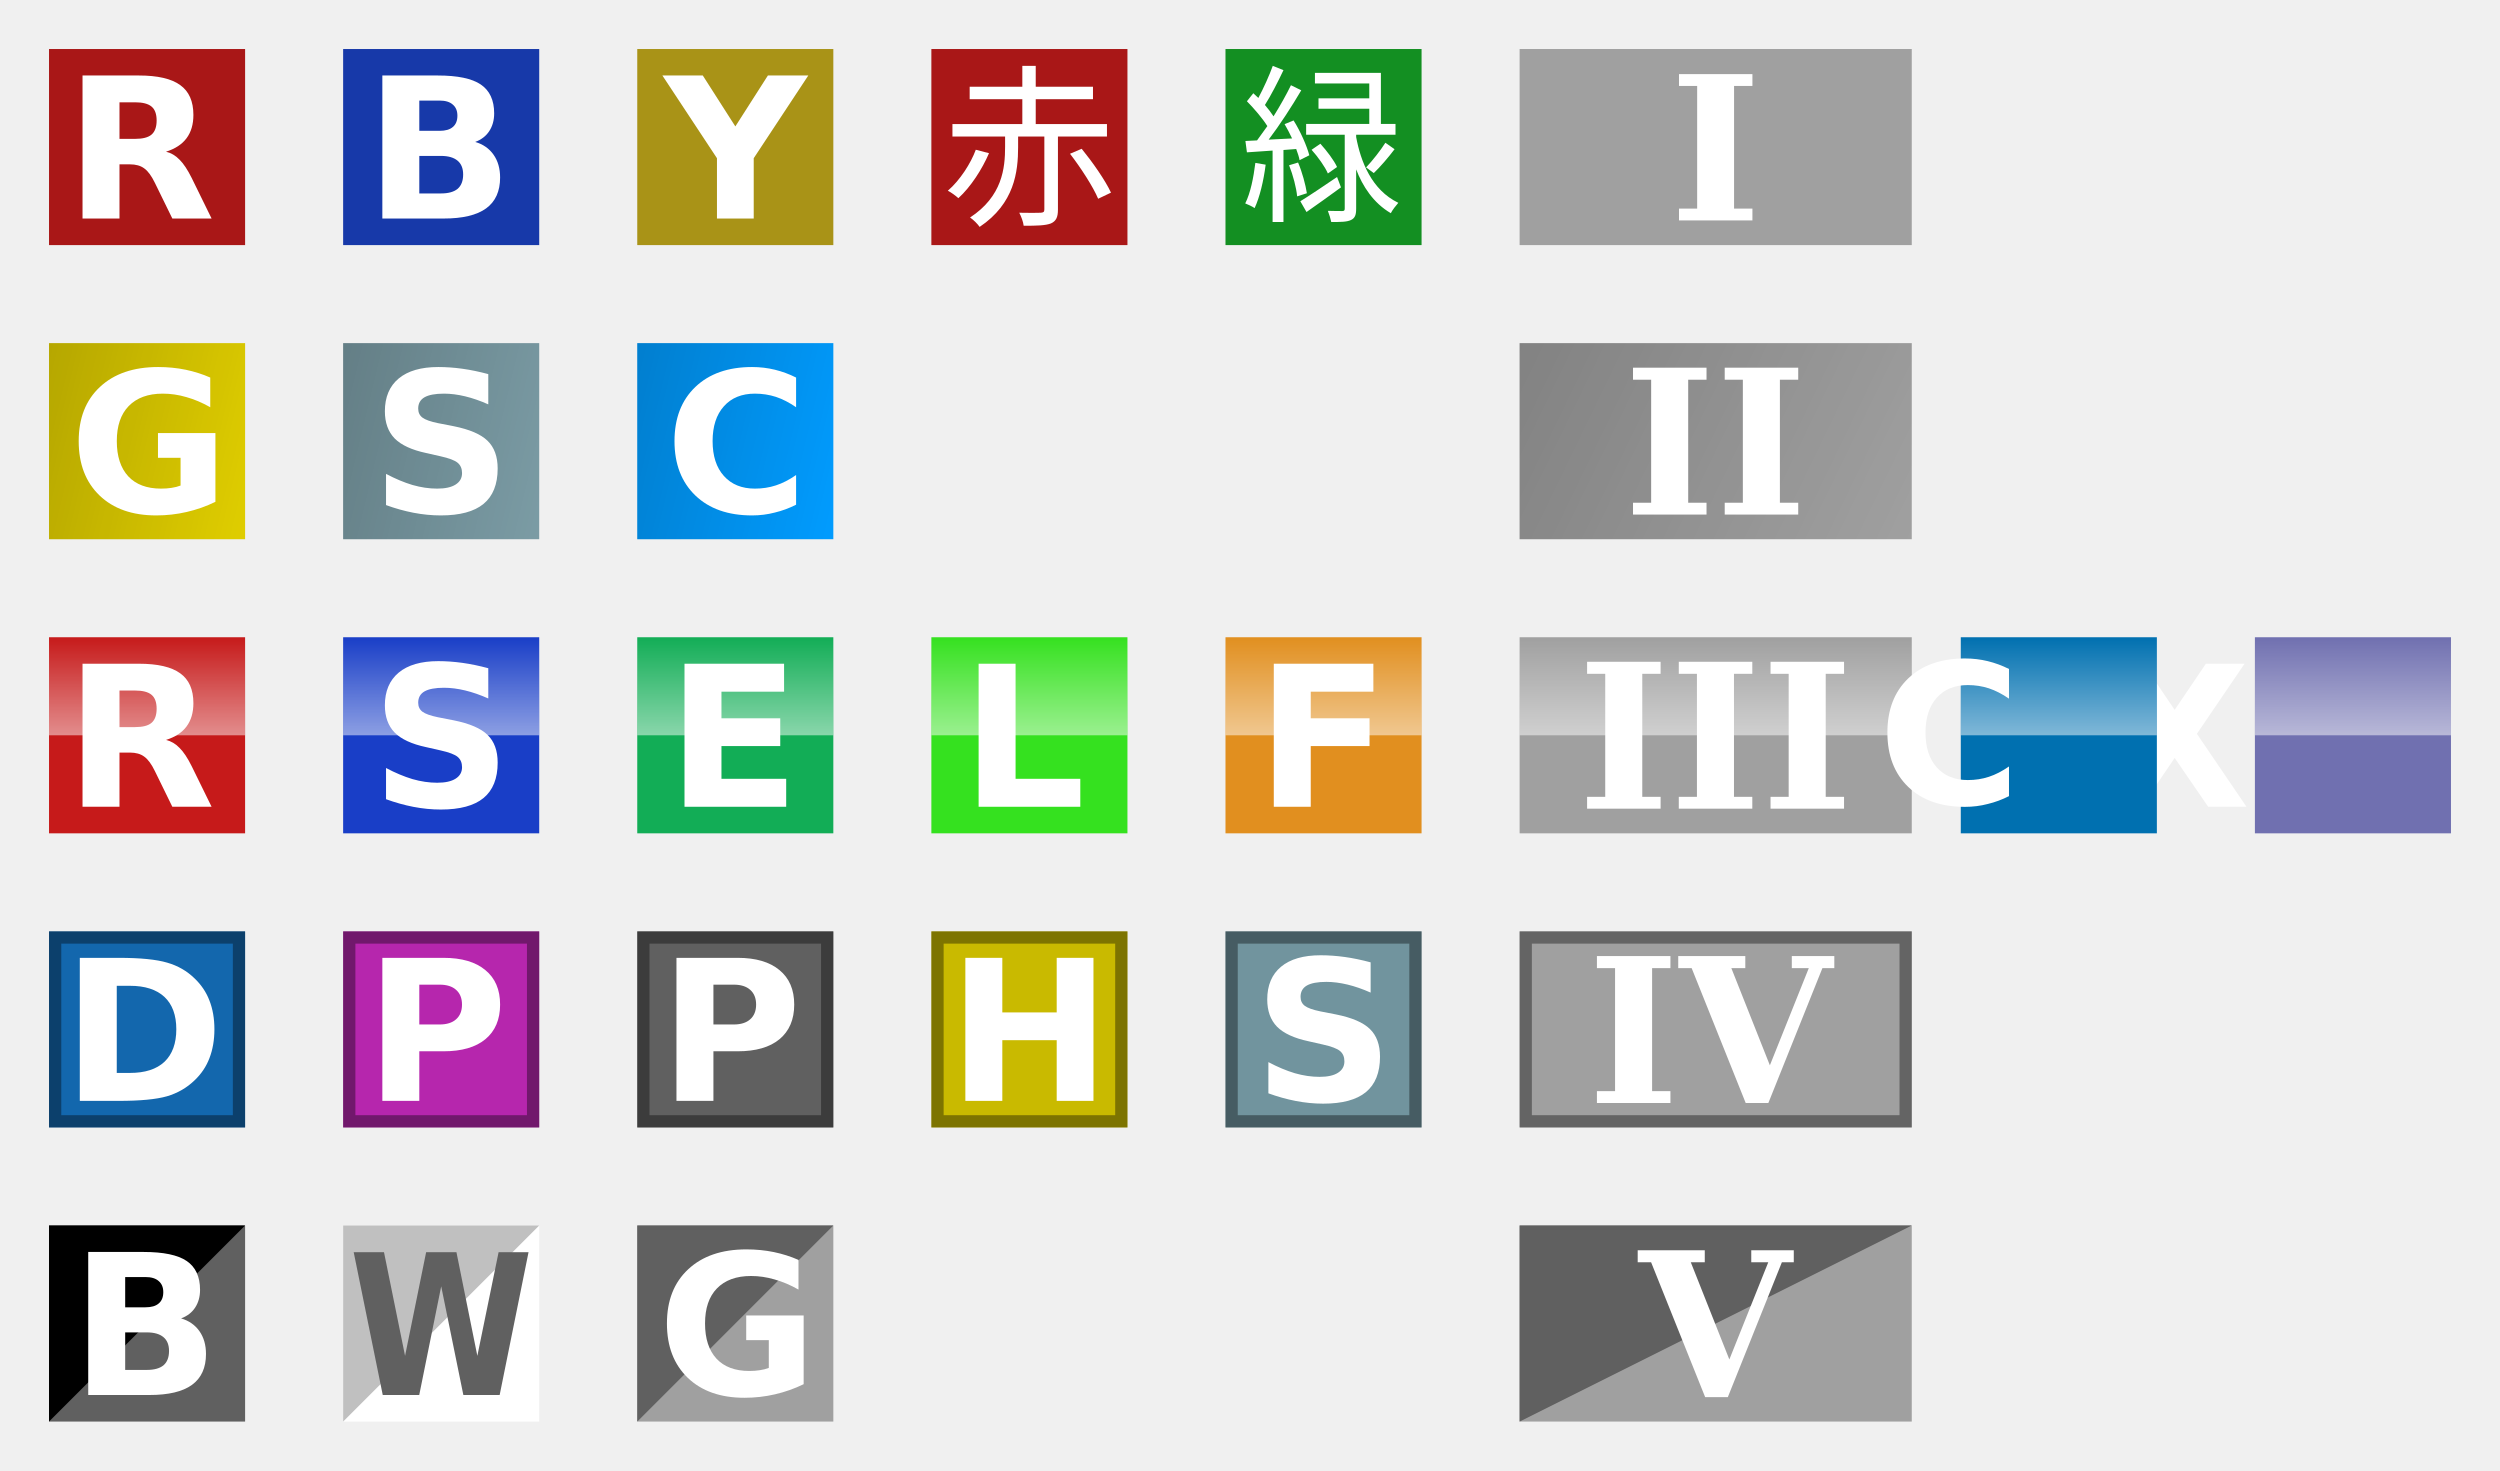
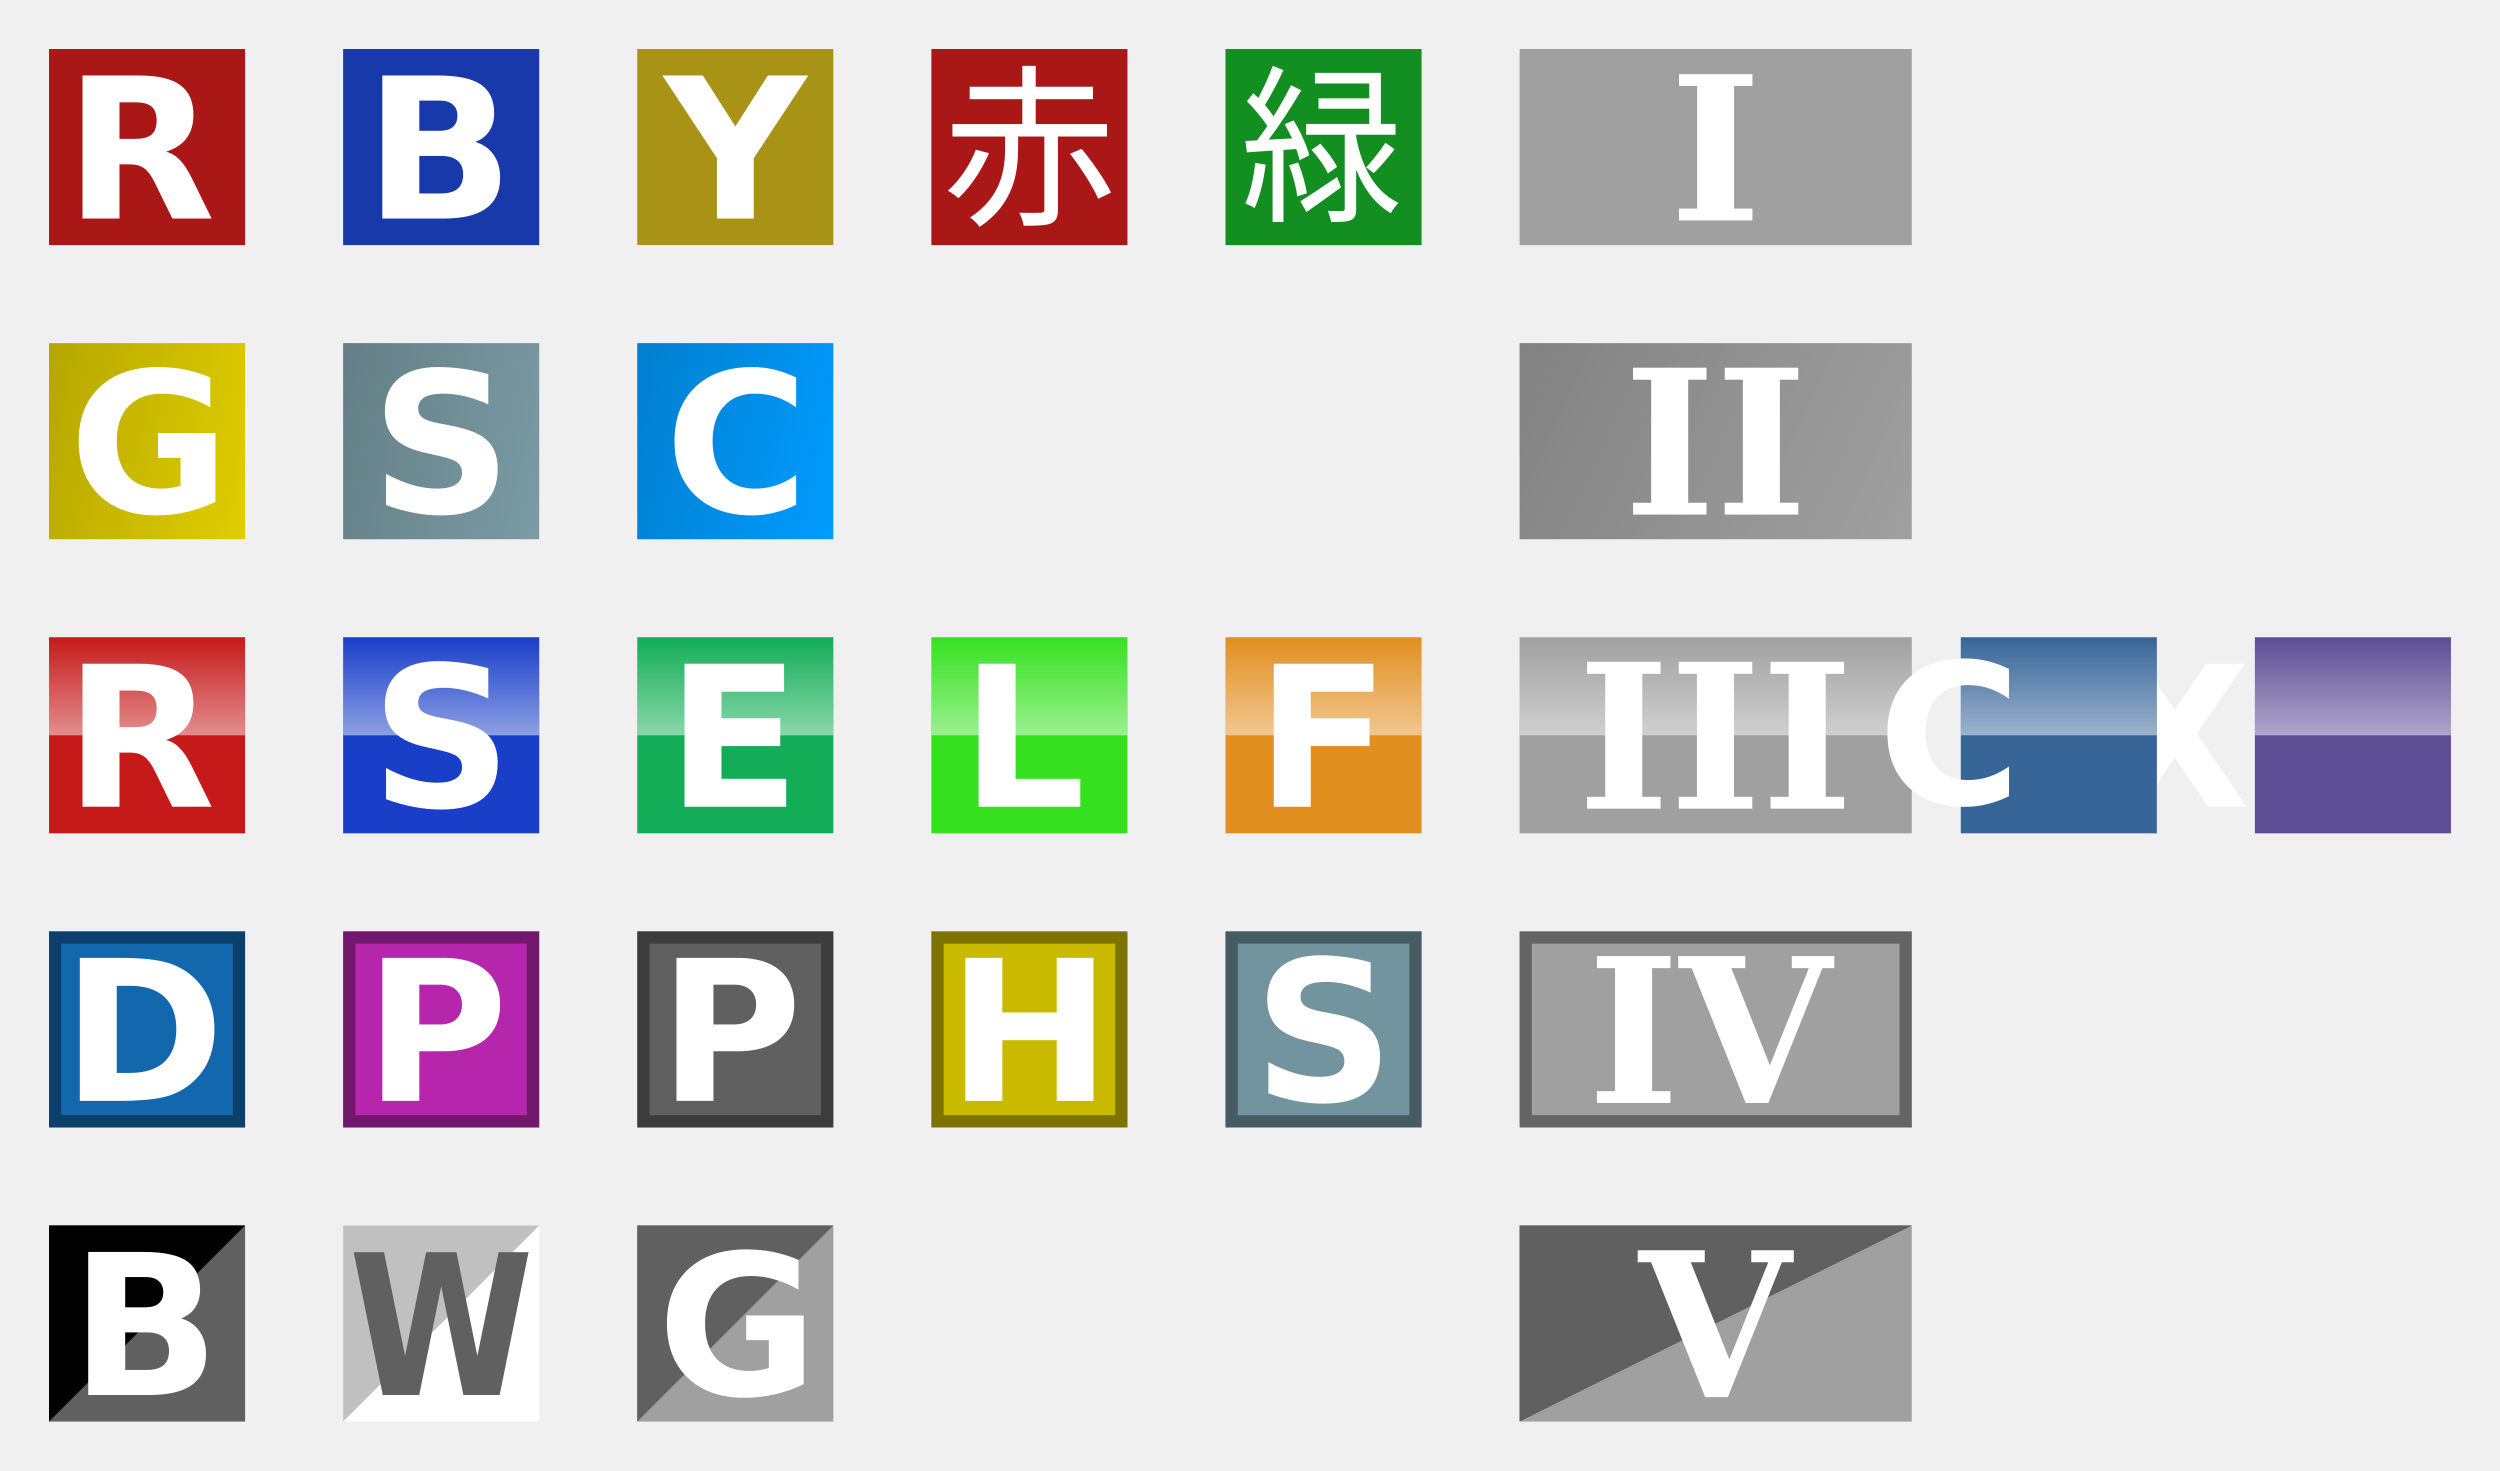
<svg xmlns="http://www.w3.org/2000/svg" xmlns:xlink="http://www.w3.org/1999/xlink" version="1.0" width="204" height="120" id="svg2">
  <defs id="defs4">
    <linearGradient id="linearGradient3395">
      <stop id="stop3397" style="stop-color:#000000;stop-opacity:0.188" offset="0" />
      <stop id="stop3399" style="stop-color:#000000;stop-opacity:0" offset="1" />
    </linearGradient>
    <linearGradient id="linearGradient3191">
      <stop id="stop3193" style="stop-color:#ffffff;stop-opacity:0.502" offset="0" />
      <stop id="stop3195" style="stop-color:#ffffff;stop-opacity:0" offset="1" />
    </linearGradient>
    <linearGradient x1="10.96" y1="61.352" x2="10.96" y2="50.038" id="linearGradient3136" xlink:href="#linearGradient3191" gradientUnits="userSpaceOnUse" gradientTransform="matrix(1.392456,0,0,0.7071068,124.7385,16.61775)" />
    <linearGradient x1="-0.53" y1="50.038" x2="22.451" y2="61.352" id="linearGradient3145" xlink:href="#linearGradient3395" gradientUnits="userSpaceOnUse" gradientTransform="matrix(1.392456,0,0,1.414214,124.7385,-42.7645)" />
    <linearGradient x1="10.96" y1="61.352" x2="10.96" y2="50.038" id="linearGradient3154" xlink:href="#linearGradient3191" gradientUnits="userSpaceOnUse" gradientTransform="matrix(0.6962282,0,0,0.7071068,76.36923,16.61775)" />
    <linearGradient x1="10.96" y1="61.352" x2="10.96" y2="50.038" id="linearGradient3159" xlink:href="#linearGradient3191" gradientUnits="userSpaceOnUse" gradientTransform="matrix(0.6962282,0,0,0.7071068,100.3692,16.61775)" />
    <linearGradient x1="10.96" y1="61.352" x2="10.96" y2="50.038" id="linearGradient3176" xlink:href="#linearGradient3191" gradientUnits="userSpaceOnUse" gradientTransform="matrix(0.6962283,0,0,0.7071068,52.36923,16.61775)" />
    <linearGradient x1="10.96" y1="61.352" x2="10.96" y2="50.038" id="linearGradient3179" xlink:href="#linearGradient3191" gradientUnits="userSpaceOnUse" gradientTransform="matrix(0.6962283,0,0,0.7071068,4.369231,16.61775)" />
    <linearGradient x1="10.96" y1="61.352" x2="10.96" y2="50.038" id="linearGradient3190" xlink:href="#linearGradient3191" gradientUnits="userSpaceOnUse" gradientTransform="matrix(0.6962283,0,0,0.7071068,28.36923,16.61775)" />
    <linearGradient x1="-0.291" y1="50.155" x2="22.69" y2="61.352" id="linearGradient3196" xlink:href="#linearGradient3395" gradientUnits="userSpaceOnUse" gradientTransform="matrix(0.6962282,0,0,1.414214,52.36923,-42.7645)" />
    <linearGradient x1="-0.291" y1="50.155" x2="22.69" y2="61.352" id="linearGradient3202" xlink:href="#linearGradient3395" gradientUnits="userSpaceOnUse" gradientTransform="matrix(0.6962282,0,0,1.414214,28.36923,-42.7645)" />
    <linearGradient x1="-0.291" y1="50.155" x2="22.69" y2="61.352" id="linearGradient3208" xlink:href="#linearGradient3395" gradientUnits="userSpaceOnUse" gradientTransform="matrix(0.6962282,0,0,1.414214,4.36923,-42.7645)" />
    <linearGradient x1="10.96" y1="61.352" x2="10.96" y2="50.038" id="linearGradient4055" xlink:href="#linearGradient3191" gradientUnits="userSpaceOnUse" gradientTransform="matrix(0.6962282,0,0,0.7071068,160.3692,16.61775)" />
    <linearGradient x1="10.96" y1="61.352" x2="10.96" y2="50.038" id="linearGradient4061" xlink:href="#linearGradient3191" gradientUnits="userSpaceOnUse" gradientTransform="matrix(0.6962282,0,0,0.7071068,184.3692,16.61775)" />
  </defs>
  <text x="18.075" y="5.659" id="text3177" xml:space="preserve" style="font-size:20px;font-style:normal;font-weight:normal;fill:#000000;fill-opacity:1;stroke:none;font-family:Bitstream Vera Sans">
    <tspan x="18.075" y="5.659" id="tspan3179" />
  </text>
  <rect width="16" height="16" x="28" y="4" id="rect3207" style="fill:#1739a9;fill-opacity:1;stroke:none" />
  <text x="29.73" y="17.832" id="text3209" xml:space="preserve" style="font-size:16px;font-style:normal;font-variant:normal;font-weight:bold;font-stretch:normal;fill:#ffffff;fill-opacity:1;stroke:none;font-family:Bitstream Vera Sans Mono;-inkscape-font-specification:Bitstream Vera Sans Bold">
    <tspan x="29.73" y="17.832" id="tspan3211" style="font-size:16px;font-style:normal;font-variant:normal;font-weight:bold;font-stretch:normal;font-family:Bitstream Vera Sans;-inkscape-font-specification:Bitstream Vera Sans Bold">B</tspan>
  </text>
  <rect width="16" height="16" x="4" y="4" id="rect3213" style="fill:#a91717;fill-opacity:1;stroke:none" />
  <text x="5.266" y="17.832" id="text3215" xml:space="preserve" style="font-size:18px;font-style:normal;font-variant:normal;font-weight:bold;font-stretch:normal;fill:#ffffff;fill-opacity:1;stroke:none;font-family:Bitstream Vera Sans Mono;-inkscape-font-specification:Bitstream Vera Sans Bold">
    <tspan x="5.266" y="17.832" id="tspan3217" style="font-size:16px;font-style:normal;font-variant:normal;font-weight:bold;font-stretch:normal;font-family:Bitstream Vera Sans;-inkscape-font-specification:Bitstream Vera Sans Bold">R</tspan>
  </text>
  <rect width="16" height="16" x="52" y="4" id="rect3219" style="fill:#a99317;fill-opacity:1;stroke:none" />
  <text x="54.207" y="17.832" id="text3221" xml:space="preserve" style="font-size:16px;font-style:normal;font-variant:normal;font-weight:bold;font-stretch:normal;fill:#ffffff;fill-opacity:1;stroke:none;font-family:Bitstream Vera Sans Mono;-inkscape-font-specification:Bitstream Vera Sans Bold">
    <tspan x="54.207" y="17.832" id="tspan3223" style="font-size:16px;font-style:normal;font-variant:normal;font-weight:bold;font-stretch:normal;font-family:Bitstream Vera Sans;-inkscape-font-specification:Bitstream Vera Sans Bold">Y</tspan>
  </text>
  <rect width="16" height="16" x="4" y="28" id="rect3261" style="fill:#e0ce00;fill-opacity:1;stroke:none" />
  <rect width="16" height="16" x="4" y="28" id="rect3391" style="fill:url(#linearGradient3208);fill-opacity:1;stroke:none" />
  <text x="5.625" y="41.824" id="text3263" xml:space="preserve" style="font-size:16px;font-style:normal;font-variant:normal;font-weight:bold;font-stretch:normal;fill:#ffffff;fill-opacity:1;stroke:none;font-family:Bitstream Vera Sans Mono;-inkscape-font-specification:Bitstream Vera Sans Bold">
    <tspan x="5.625" y="41.824" id="tspan3265" style="font-size:16px;font-style:normal;font-variant:normal;font-weight:bold;font-stretch:normal;font-family:Bitstream Vera Sans;-inkscape-font-specification:Bitstream Vera Sans Bold">G</tspan>
  </text>
  <rect width="16" height="16" x="28" y="28" id="rect3267" style="fill:#7b9ca5;fill-opacity:1;stroke:none" />
  <rect width="16" height="16" x="28" y="28" id="rect3401" style="fill:url(#linearGradient3202);fill-opacity:1;stroke:none" />
  <text x="30.25" y="41.824" id="text3269" xml:space="preserve" style="font-size:16px;font-style:normal;font-variant:normal;font-weight:bold;font-stretch:normal;fill:#ffffff;fill-opacity:1;stroke:none;font-family:Bitstream Vera Sans Mono;-inkscape-font-specification:Bitstream Vera Sans Bold">
    <tspan x="30.25" y="41.824" id="tspan3271" style="font-size:16px;font-style:normal;font-variant:normal;font-weight:bold;font-stretch:normal;font-family:Bitstream Vera Sans;-inkscape-font-specification:Bitstream Vera Sans Bold">S</tspan>
  </text>
  <rect width="16" height="16" x="52" y="28" id="rect3273" style="fill:#019cff;fill-opacity:1;stroke:none" />
  <rect width="16" height="16" x="52" y="28" id="rect3405" style="fill:url(#linearGradient3196);fill-opacity:1;stroke:none" />
  <text x="54.242" y="41.824" id="text3275" xml:space="preserve" style="font-size:16px;font-style:normal;font-variant:normal;font-weight:bold;font-stretch:normal;fill:#ffffff;fill-opacity:1;stroke:none;font-family:Bitstream Vera Sans Mono;-inkscape-font-specification:Bitstream Vera Sans Bold">
    <tspan x="54.242" y="41.824" id="tspan3277" style="font-size:16px;font-style:normal;font-variant:normal;font-weight:bold;font-stretch:normal;font-family:Bitstream Vera Sans;-inkscape-font-specification:Bitstream Vera Sans Bold">C</tspan>
  </text>
  <rect width="16" height="16" x="28" y="52" id="rect3325" style="fill:#193ec7;fill-opacity:1;stroke:none" />
  <rect width="16" height="8" x="28" y="52" id="rect3343" style="fill:url(#linearGradient3190);fill-opacity:1;stroke:none" />
  <text x="30.25" y="65.824" id="text3327" xml:space="preserve" style="font-size:16px;font-style:normal;font-variant:normal;font-weight:bold;font-stretch:normal;fill:#ffffff;fill-opacity:1;stroke:none;font-family:Bitstream Vera Sans Mono;-inkscape-font-specification:Bitstream Vera Sans Bold">
    <tspan x="30.25" y="65.824" id="tspan3329" style="font-size:16px;font-style:normal;font-variant:normal;font-weight:bold;font-stretch:normal;font-family:Bitstream Vera Sans;-inkscape-font-specification:Bitstream Vera Sans Bold">S</tspan>
  </text>
  <rect width="16" height="16" x="4" y="52" id="rect3331" style="fill:#c61a1a;fill-opacity:1;stroke:none" />
  <text x="5.266" y="65.832" id="text3333" xml:space="preserve" style="font-size:16px;font-style:normal;font-variant:normal;font-weight:bold;font-stretch:normal;fill:#ffffff;fill-opacity:1;stroke:none;font-family:Bitstream Vera Sans Mono;-inkscape-font-specification:Bitstream Vera Sans Bold">
    <tspan x="5.266" y="65.832" id="tspan3335" style="font-size:16px;font-style:normal;font-variant:normal;font-weight:bold;font-stretch:normal;font-family:Bitstream Vera Sans;-inkscape-font-specification:Bitstream Vera Sans Bold">R</tspan>
  </text>
  <rect width="16" height="16" x="52" y="52" id="rect3337" style="fill:#12ad56;fill-opacity:1;stroke:none" />
  <text x="54.387" y="65.832" id="text3339" xml:space="preserve" style="font-size:16px;font-style:normal;font-variant:normal;font-weight:bold;font-stretch:normal;fill:#ffffff;fill-opacity:1;stroke:none;font-family:Bitstream Vera Sans Mono;-inkscape-font-specification:Bitstream Vera Sans Bold">
    <tspan x="54.387" y="65.832" id="tspan3341" style="font-size:16px;font-style:normal;font-variant:normal;font-weight:bold;font-stretch:normal;font-family:Bitstream Vera Sans;-inkscape-font-specification:Bitstream Vera Sans Bold">E</tspan>
  </text>
  <rect width="16" height="8" x="4" y="52" id="rect3353" style="fill:url(#linearGradient3179);fill-opacity:1;stroke:none" />
  <rect width="16" height="8" x="52" y="52" id="rect3357" style="fill:url(#linearGradient3176);fill-opacity:1;stroke:none" />
  <rect width="16" height="16" x="76" y="52" id="rect3413" style="fill:#35e11f;fill-opacity:1;stroke:none" />
  <rect width="16" height="16" x="100" y="52" id="rect3419" style="fill:#e18f1f;fill-opacity:1;stroke:none" />
  <rect width="16" height="16" x="28" y="76" id="rect3425" style="fill:#b626ad;fill-opacity:1;stroke:none" />
  <text x="29.731" y="89.832" id="text3429" xml:space="preserve" style="font-size:16px;font-style:normal;font-variant:normal;font-weight:bold;font-stretch:normal;fill:#ffffff;fill-opacity:1;stroke:none;font-family:Bitstream Vera Sans Mono;-inkscape-font-specification:Bitstream Vera Sans Bold">
    <tspan x="29.731" y="89.832" id="tspan3431" style="font-size:16px;font-style:normal;font-variant:normal;font-weight:bold;font-stretch:normal;font-family:Bitstream Vera Sans;-inkscape-font-specification:Bitstream Vera Sans Bold">P</tspan>
  </text>
  <rect width="16" height="16" x="4" y="76" id="rect3433" style="fill:#1367ad;fill-opacity:1;stroke:none" />
  <text x="5.043" y="89.832" id="text3435" xml:space="preserve" style="font-size:16px;font-style:normal;font-variant:normal;font-weight:bold;font-stretch:normal;fill:#ffffff;fill-opacity:1;stroke:none;font-family:Bitstream Vera Sans Mono;-inkscape-font-specification:Bitstream Vera Sans Bold">
    <tspan x="5.043" y="89.832" id="tspan3437" style="font-size:16px;font-style:normal;font-variant:normal;font-weight:bold;font-stretch:normal;font-family:Bitstream Vera Sans;-inkscape-font-specification:Bitstream Vera Sans Bold">D</tspan>
  </text>
  <rect width="16" height="16" x="52" y="76" id="rect3439" style="fill:#606060;fill-opacity:1;stroke:none" />
  <text x="53.73" y="89.832" id="text3441" xml:space="preserve" style="font-size:16px;font-style:normal;font-variant:normal;font-weight:bold;font-stretch:normal;fill:#ffffff;fill-opacity:1;stroke:none;font-family:Bitstream Vera Sans Mono;-inkscape-font-specification:Bitstream Vera Sans Bold">
    <tspan x="53.73" y="89.832" id="tspan3443" style="font-size:16px;font-style:normal;font-variant:normal;font-weight:bold;font-stretch:normal;font-family:Bitstream Vera Sans;-inkscape-font-specification:Bitstream Vera Sans Bold">P</tspan>
  </text>
  <rect width="15" height="15" x="52.5" y="76.5" id="rect3201" style="fill:none;stroke:#000000;stroke-width:1;stroke-linecap:butt;stroke-miterlimit:4;stroke-opacity:0.376;stroke-dasharray:none;stroke-dashoffset:10" />
  <rect width="15" height="15" x="28.5" y="76.5" id="rect3455" style="fill:none;stroke:#000000;stroke-width:1;stroke-linecap:butt;stroke-miterlimit:4;stroke-opacity:0.376;stroke-dasharray:none;stroke-dashoffset:10" />
  <rect width="15" height="15" x="4.5" y="76.5" id="rect3457" style="fill:none;stroke:#000000;stroke-width:1;stroke-linecap:butt;stroke-miterlimit:4;stroke-opacity:0.376;stroke-dasharray:none;stroke-dashoffset:10" />
  <rect width="16" height="8" x="100" y="52" id="rect3562" style="fill:url(#linearGradient3159);fill-opacity:1;stroke:none" />
  <text x="102.473" y="65.832" id="text3421" xml:space="preserve" style="font-size:16px;font-style:normal;font-variant:normal;font-weight:bold;font-stretch:normal;fill:#ffffff;fill-opacity:1;stroke:none;font-family:Bitstream Vera Sans Mono;-inkscape-font-specification:Bitstream Vera Sans Bold">
    <tspan x="102.473" y="65.832" id="tspan3423" style="font-size:16px;font-style:normal;font-variant:normal;font-weight:bold;font-stretch:normal;font-family:Bitstream Vera Sans;-inkscape-font-specification:Bitstream Vera Sans Bold">F</tspan>
  </text>
  <rect width="16" height="8" x="76" y="52" id="rect3622" style="fill:url(#linearGradient3154);fill-opacity:1;stroke:none" />
  <text x="78.387" y="65.832" id="text3415" xml:space="preserve" style="font-size:16px;font-style:normal;font-variant:normal;font-weight:bold;font-stretch:normal;fill:#ffffff;fill-opacity:1;stroke:none;font-family:Bitstream Vera Sans Mono;-inkscape-font-specification:Bitstream Vera Sans Bold">
    <tspan x="78.387" y="65.832" id="tspan3417" style="font-size:16px;font-style:normal;font-variant:normal;font-weight:bold;font-stretch:normal;font-family:Bitstream Vera Sans;-inkscape-font-specification:Bitstream Vera Sans Bold">L</tspan>
  </text>
  <rect width="32" height="16" x="124" y="4" id="rect2542" style="fill:#a0a0a0;fill-opacity:1;stroke:none" />
  <text x="137.883" y="17.775" transform="scale(0.9881575,1.011984)" id="text2544" xml:space="preserve" style="font-size:16.192px;font-style:normal;font-variant:normal;font-weight:bold;font-stretch:normal;fill:#ffffff;fill-opacity:1;stroke:none;font-family:Bitstream Vera Serif;-inkscape-font-specification:Bitstream Vera Serif Bold">
    <tspan x="137.883" y="17.775" id="tspan2546" style="font-size:16.192px;font-style:normal;font-variant:normal;font-weight:bold;font-stretch:normal;font-family:Bitstream Vera Serif;-inkscape-font-specification:Bitstream Vera Serif Bold">I</tspan>
  </text>
  <rect width="32" height="16" x="124" y="28" id="rect2548" style="fill:#a0a0a0;fill-opacity:1;stroke:none" />
  <rect width="32" height="16" x="124" y="28" id="rect2550" style="fill:url(#linearGradient3145);fill-opacity:1;stroke:none" />
  <text x="134.263" y="41.437" transform="scale(0.9868675,1.013307)" id="text2552" xml:space="preserve" style="font-size:16.213px;font-style:normal;font-variant:normal;font-weight:bold;font-stretch:normal;fill:#ffffff;fill-opacity:1;stroke:none;font-family:Bitstream Vera Serif;-inkscape-font-specification:Bitstream Vera Serif Bold">
    <tspan x="134.263" y="41.437" id="tspan2554" style="font-size:16.213px;font-style:normal;font-variant:normal;font-weight:bold;font-stretch:normal;font-family:Bitstream Vera Serif;-inkscape-font-specification:Bitstream Vera Serif Bold">II</tspan>
  </text>
  <rect width="32" height="16" x="124" y="52" id="rect2556" style="fill:#a0a0a0;fill-opacity:1;stroke:none" />
  <rect width="32" height="16" x="124" y="76" id="rect2558" style="fill:#a0a0a0;fill-opacity:1;stroke:none" />
  <text x="131.279" y="88.822" transform="scale(0.9868674,1.013307)" id="text2560" xml:space="preserve" style="font-size:16.213px;font-style:normal;font-variant:normal;font-weight:bold;font-stretch:normal;fill:#ffffff;fill-opacity:1;stroke:none;font-family:Bitstream Vera Serif;-inkscape-font-specification:Bitstream Vera Serif Bold">
    <tspan x="131.279" y="88.822" id="tspan2562" style="font-size:16.213px;font-style:normal;font-variant:normal;font-weight:bold;font-stretch:normal;font-family:Bitstream Vera Serif;-inkscape-font-specification:Bitstream Vera Serif Bold">IV</tspan>
  </text>
  <rect width="32" height="8" x="124" y="52" id="rect2564" style="fill:url(#linearGradient3136);fill-opacity:1;stroke:none" />
  <text x="130.463" y="65.122" transform="scale(0.9868675,1.013307)" id="text2566" xml:space="preserve" style="font-size:16.213px;font-style:normal;font-variant:normal;font-weight:bold;font-stretch:normal;fill:#ffffff;fill-opacity:1;stroke:none;font-family:Bitstream Vera Serif;-inkscape-font-specification:Bitstream Vera Serif Bold">
    <tspan x="130.463" y="65.122" id="tspan2568" style="font-size:16.213px;font-style:normal;font-variant:normal;font-weight:bold;font-stretch:normal;font-family:Bitstream Vera Serif;-inkscape-font-specification:Bitstream Vera Serif Bold">III</tspan>
  </text>
  <rect width="31" height="15" x="124.5" y="76.5" id="rect2570" style="fill:none;stroke:#000000;stroke-width:1;stroke-linecap:butt;stroke-miterlimit:4;stroke-opacity:0.376;stroke-dasharray:none;stroke-dashoffset:10" />
  <rect width="16" height="16" x="76" y="76" id="rect2579" style="fill:#c9ba00;fill-opacity:1;stroke:none" />
  <text x="77.305" y="89.832" id="text2581" xml:space="preserve" style="font-size:16px;font-style:normal;font-variant:normal;font-weight:bold;font-stretch:normal;fill:#ffffff;fill-opacity:1;stroke:none;font-family:Bitstream Vera Sans Mono;-inkscape-font-specification:Bitstream Vera Sans Bold">
    <tspan x="77.305" y="89.832" id="tspan2583" style="font-size:16px;font-style:normal;font-variant:normal;font-weight:bold;font-stretch:normal;font-family:Bitstream Vera Sans;-inkscape-font-specification:Bitstream Vera Sans Bold">H</tspan>
  </text>
  <rect width="16" height="16" x="100" y="76" id="rect2585" style="fill:#71949e;fill-opacity:1;stroke:none" />
  <text x="102.25" y="89.824" id="text2587" xml:space="preserve" style="font-size:16px;font-style:normal;font-variant:normal;font-weight:bold;font-stretch:normal;fill:#ffffff;fill-opacity:1;stroke:none;font-family:Bitstream Vera Sans Mono;-inkscape-font-specification:Bitstream Vera Sans Bold">
    <tspan x="102.25" y="89.824" id="tspan2589" style="font-size:16px;font-style:normal;font-variant:normal;font-weight:bold;font-stretch:normal;font-family:Bitstream Vera Sans;-inkscape-font-specification:Bitstream Vera Sans Bold">S</tspan>
  </text>
  <rect width="15" height="15" x="100.5" y="76.5" id="rect2591" style="fill:none;stroke:#000000;stroke-width:1;stroke-linecap:butt;stroke-miterlimit:4;stroke-opacity:0.376;stroke-dasharray:none;stroke-dashoffset:10" />
  <rect width="15" height="15" x="76.5" y="76.5" id="rect2593" style="fill:none;stroke:#000000;stroke-width:1;stroke-linecap:butt;stroke-miterlimit:4;stroke-opacity:0.376;stroke-dasharray:none;stroke-dashoffset:10" />
  <rect width="16" height="16" x="100" y="4" id="rect3317" style="fill:#138f22;fill-opacity:1;stroke:none" />
  <rect width="16" height="16" x="76" y="4" id="rect3324" style="fill:#a91717;fill-opacity:1;stroke:none" />
  <rect width="16" height="16" x="28" y="100" id="rect3016" style="fill:#ffffff;fill-opacity:1;stroke:none" />
  <path d="m 28,100 0,16 16,-16 -16,0 z" id="path4145" style="fill:#c0c0c0;fill-opacity:1;stroke:none" />
  <text x="30.759" y="105.314" transform="scale(0.9251728,1.080879)" id="text3018" xml:space="preserve" style="font-size:14.803px;font-style:normal;font-variant:normal;font-weight:bold;font-stretch:normal;fill:#606060;fill-opacity:1;stroke:none;font-family:Bitstream Vera Sans Mono;-inkscape-font-specification:Bitstream Vera Sans Bold">
    <tspan x="30.759" y="105.314" id="tspan3020" style="font-size:14.803px;font-style:normal;font-variant:normal;font-weight:bold;font-stretch:normal;fill:#606060;fill-opacity:1;font-family:Bitstream Vera Sans;-inkscape-font-specification:Bitstream Vera Sans Bold">W</tspan>
  </text>
  <rect width="16" height="16" x="4" y="100" id="rect3022" style="fill:#606060;fill-opacity:1;stroke:none" />
  <path d="m 4,100 0,16 16,-16 -16,0 z" id="path4129" style="fill:#000000;fill-opacity:1;stroke:none" />
  <text x="5.73" y="113.832" id="text3024" xml:space="preserve" style="font-size:16px;font-style:normal;font-variant:normal;font-weight:bold;font-stretch:normal;fill:#ffffff;fill-opacity:1;stroke:none;font-family:Bitstream Vera Sans Mono;-inkscape-font-specification:Bitstream Vera Sans Bold">
    <tspan x="5.73" y="113.832" id="tspan3026" style="font-size:16px;font-style:normal;font-variant:normal;font-weight:bold;font-stretch:normal;font-family:Bitstream Vera Sans;-inkscape-font-specification:Bitstream Vera Sans Bold">B</tspan>
  </text>
  <rect width="32" height="16" x="124" y="100" id="rect3056" style="fill:#a0a0a0;fill-opacity:1;stroke:none" />
  <path d="m 124,100 0,16 0,0 32,-16 -32,0 z" id="path4143" style="fill:#606060;fill-opacity:1;stroke:none" />
  <text x="135.506" y="112.507" transform="scale(0.9868674,1.013307)" id="text3058" xml:space="preserve" style="font-size:16.213px;font-style:normal;font-variant:normal;font-weight:bold;font-stretch:normal;fill:#ffffff;fill-opacity:1;stroke:none;font-family:Bitstream Vera Serif;-inkscape-font-specification:Bitstream Vera Serif Bold">
    <tspan x="135.506" y="112.507" id="tspan3060" style="font-size:16.213px;font-style:normal;font-variant:normal;font-weight:bold;font-stretch:normal;font-family:Bitstream Vera Serif;-inkscape-font-specification:Bitstream Vera Serif Bold">V</tspan>
  </text>
  <text x="76.889" y="17.299" id="text3889" xml:space="preserve" style="font-size:14.208px;font-style:normal;font-weight:normal;fill:#ffffff;fill-opacity:1;stroke:none;font-family:Bitstream Vera Sans">
    <tspan x="76.889" y="17.299" id="tspan3891">赤</tspan>
  </text>
  <text x="103.48" y="16.648" transform="scale(0.9785383,1.021932)" id="text3893" xml:space="preserve" style="font-size:13.561px;font-style:normal;font-weight:normal;fill:#ffffff;fill-opacity:1;stroke:none;font-family:Bitstream Vera Sans">
    <tspan x="103.48" y="16.648" id="tspan3895">緑</tspan>
  </text>
  <rect width="16" height="16" x="52" y="100" id="rect4105" style="fill:#a0a0a0;fill-opacity:1;stroke:none" />
  <path d="m 52,100 0,16 16,-16 -16,0 z" id="path4147" style="fill:#606060;fill-opacity:1;stroke:none" />
  <text x="53.625" y="113.824" id="text4123" xml:space="preserve" style="font-size:16px;font-style:normal;font-variant:normal;font-weight:bold;font-stretch:normal;fill:#ffffff;fill-opacity:1;stroke:none;font-family:Bitstream Vera Sans Mono;-inkscape-font-specification:Bitstream Vera Sans Bold">
    <tspan x="53.625" y="113.824" id="tspan4125" style="font-size:16px;font-style:normal;font-variant:normal;font-weight:bold;font-stretch:normal;font-family:Bitstream Vera Sans;-inkscape-font-specification:Bitstream Vera Sans Bold">G</tspan>
  </text>
-   <rect width="16" height="16" x="184" y="52" id="rect3222" style="fill:#7070b0;fill-opacity:1;stroke:none" />
+   <rect width="16" height="16" x="184" y="52" id="rect3222" style="fill:#5d4d95;fill-opacity:1;stroke:none" />
  <rect width="16" height="8" x="184" y="52" id="rect3224" style="fill:url(#linearGradient4061);fill-opacity:1;stroke:none" />
  <text x="199.565" y="65.832" id="text3226" xml:space="preserve" style="font-size:16px;font-style:normal;font-variant:normal;font-weight:bold;font-stretch:normal;text-align:center;text-anchor:middle;fill:#ffffff;fill-opacity:1;stroke:none;font-family:Bitstream Vera Sans Mono;-inkscape-font-specification:Bitstream Vera Sans Bold">
    <tspan x="191.913" y="65.832" id="tspan3228" style="font-size:16px;font-style:normal;font-variant:normal;font-weight:bold;font-stretch:normal;text-align:center;text-anchor:middle;font-family:Bitstream Vera Sans;-inkscape-font-specification:Bitstream Vera Sans Bold">X</tspan>
  </text>
-   <rect width="16" height="16" x="160" y="52" id="rect3232" style="fill:#0070b0;fill-opacity:1;stroke:none" />
+   <rect width="16" height="16" x="160" y="52" id="rect3232" style="fill:#376598;fill-opacity:1;stroke:none" />
  <rect width="16" height="8" x="160" y="52" id="rect3234" style="fill:url(#linearGradient4055);fill-opacity:1;stroke:none" />
  <text x="173.89" y="65.605" id="text3236" xml:space="preserve" style="font-size:10px;font-style:normal;font-variant:normal;font-weight:bold;font-stretch:normal;text-align:center;text-anchor:middle;fill:#ffffff;fill-opacity:1;stroke:none;font-family:Bitstream Vera Sans Mono;-inkscape-font-specification:Bitstream Vera Sans Bold">
    <tspan x="168.117" y="65.605" id="tspan3238" style="font-size:16px;font-style:normal;font-variant:normal;font-weight:bold;font-stretch:normal;text-align:center;text-anchor:middle;fill:#ffffff;fill-opacity:1;font-family:Bitstream Vera Sans;-inkscape-font-specification:Bitstream Vera Sans Bold">C</tspan>
  </text>
</svg>
